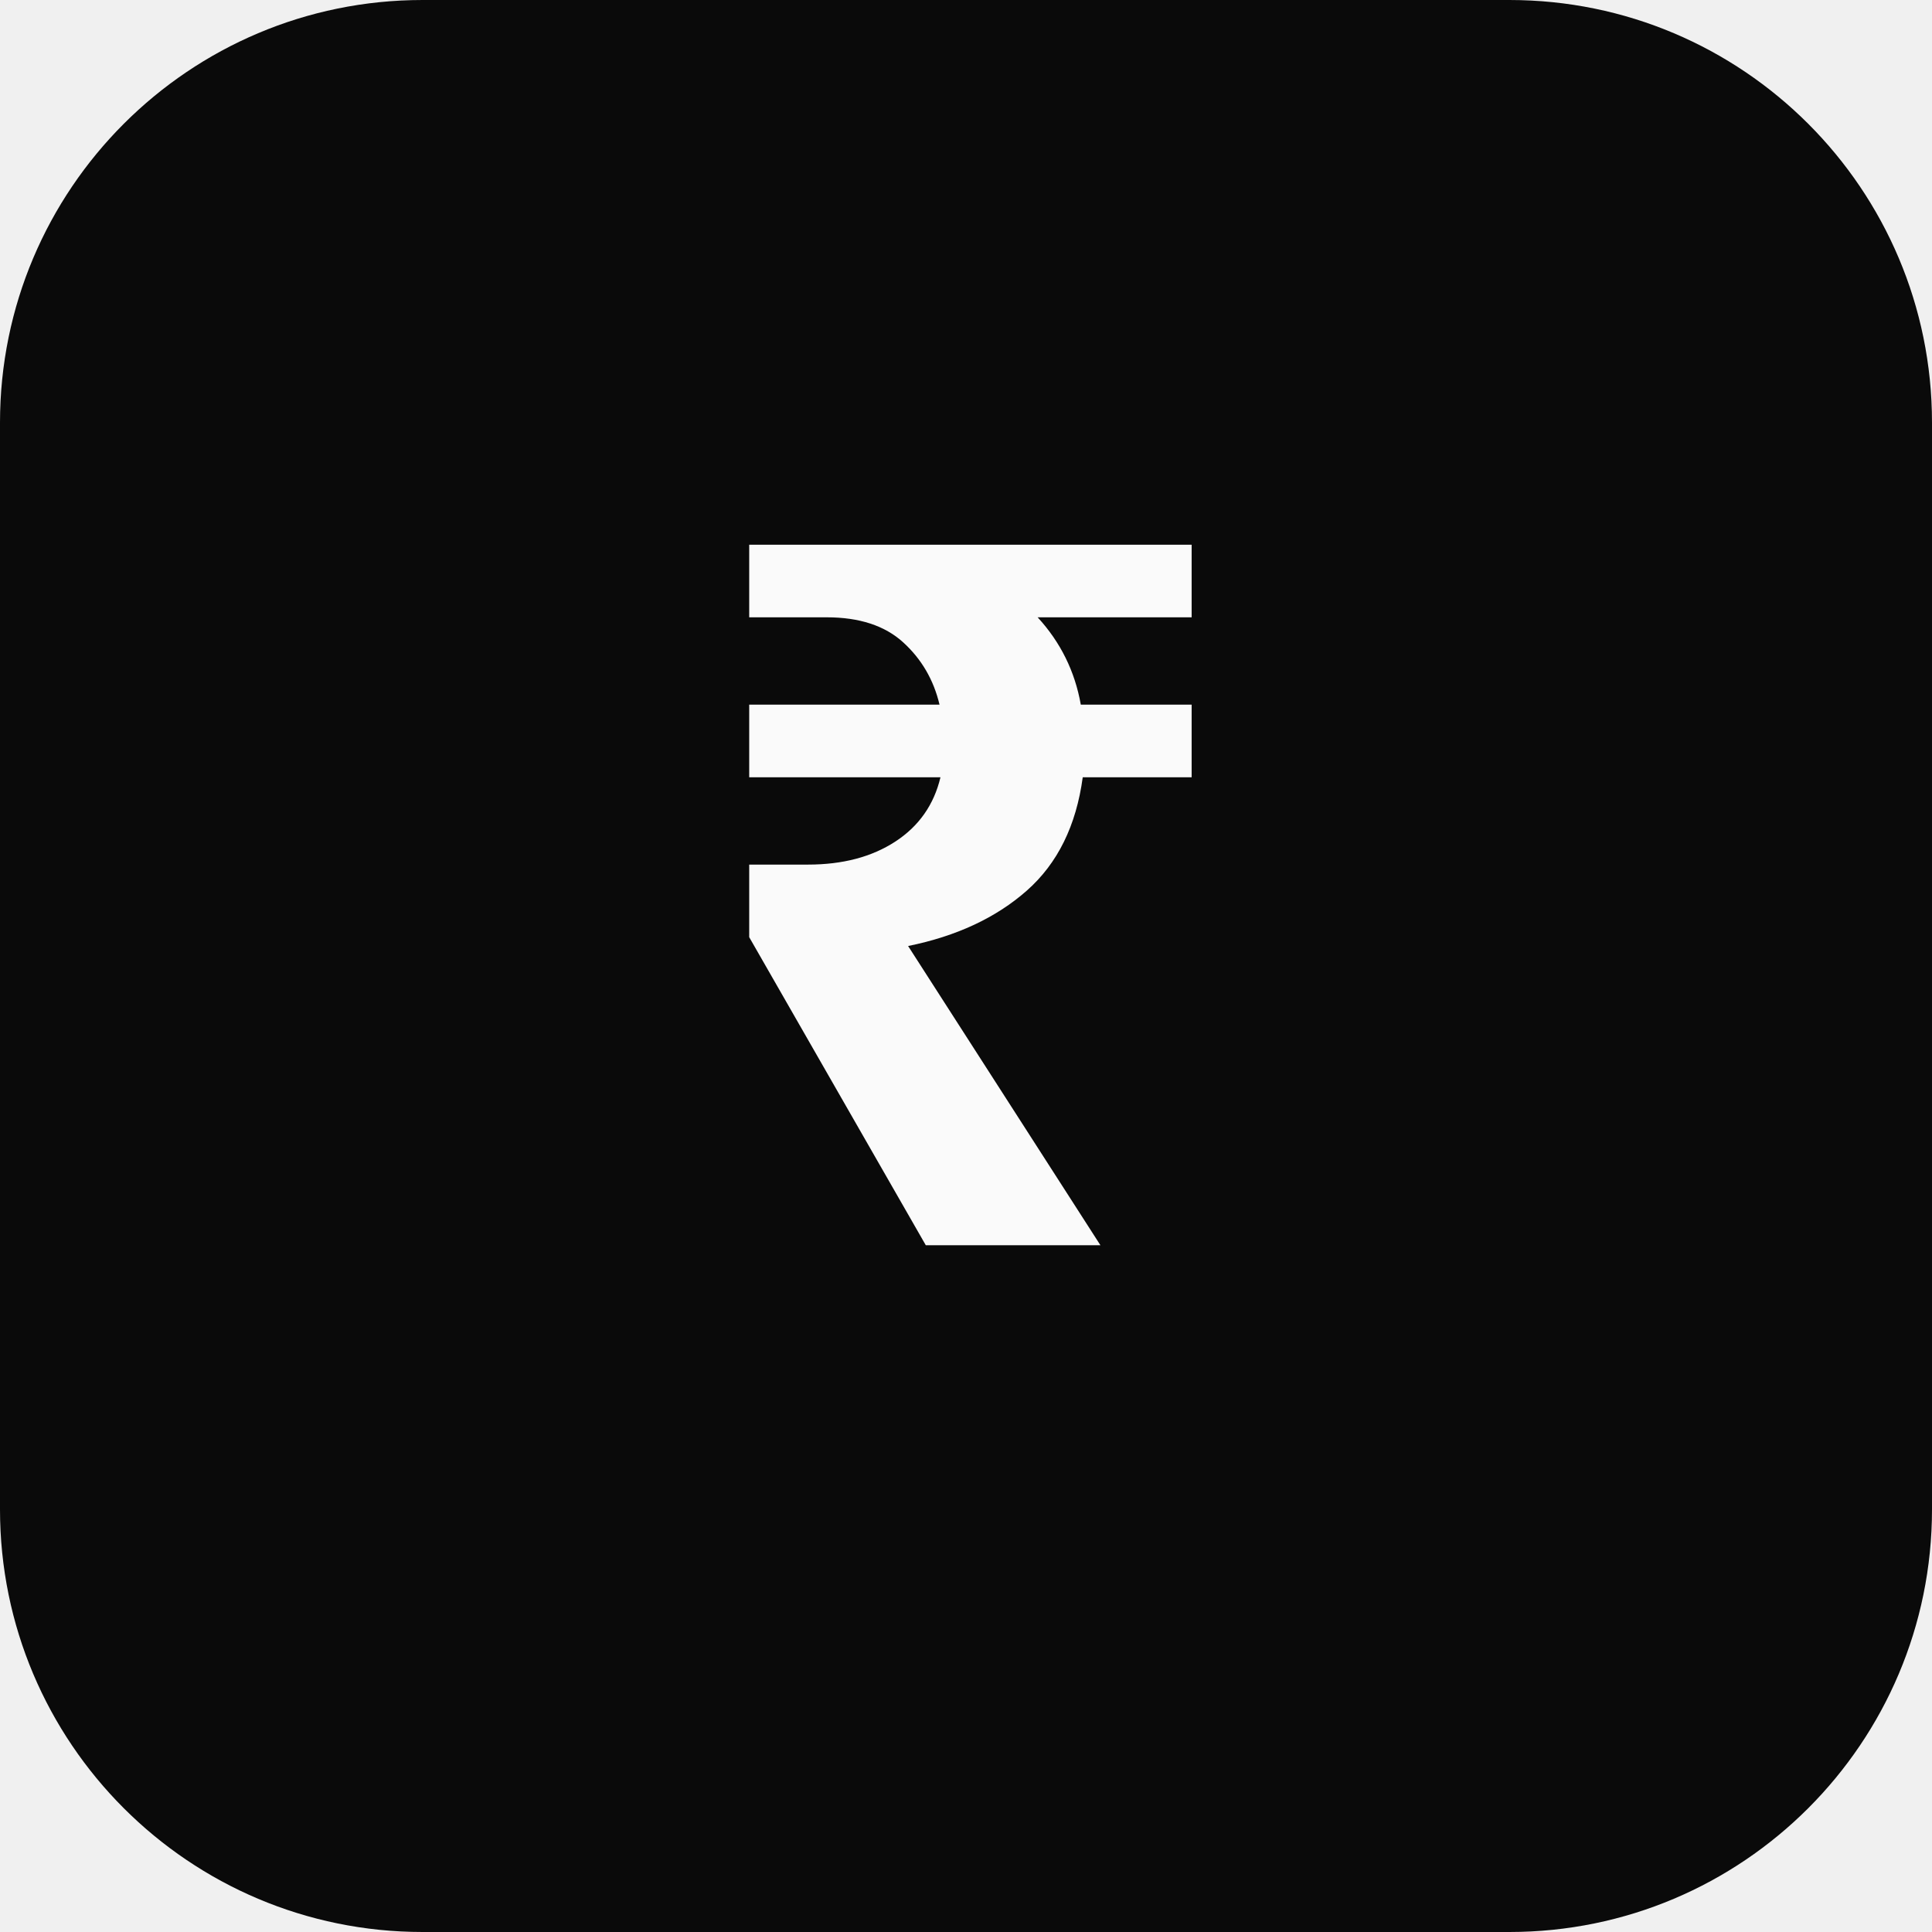
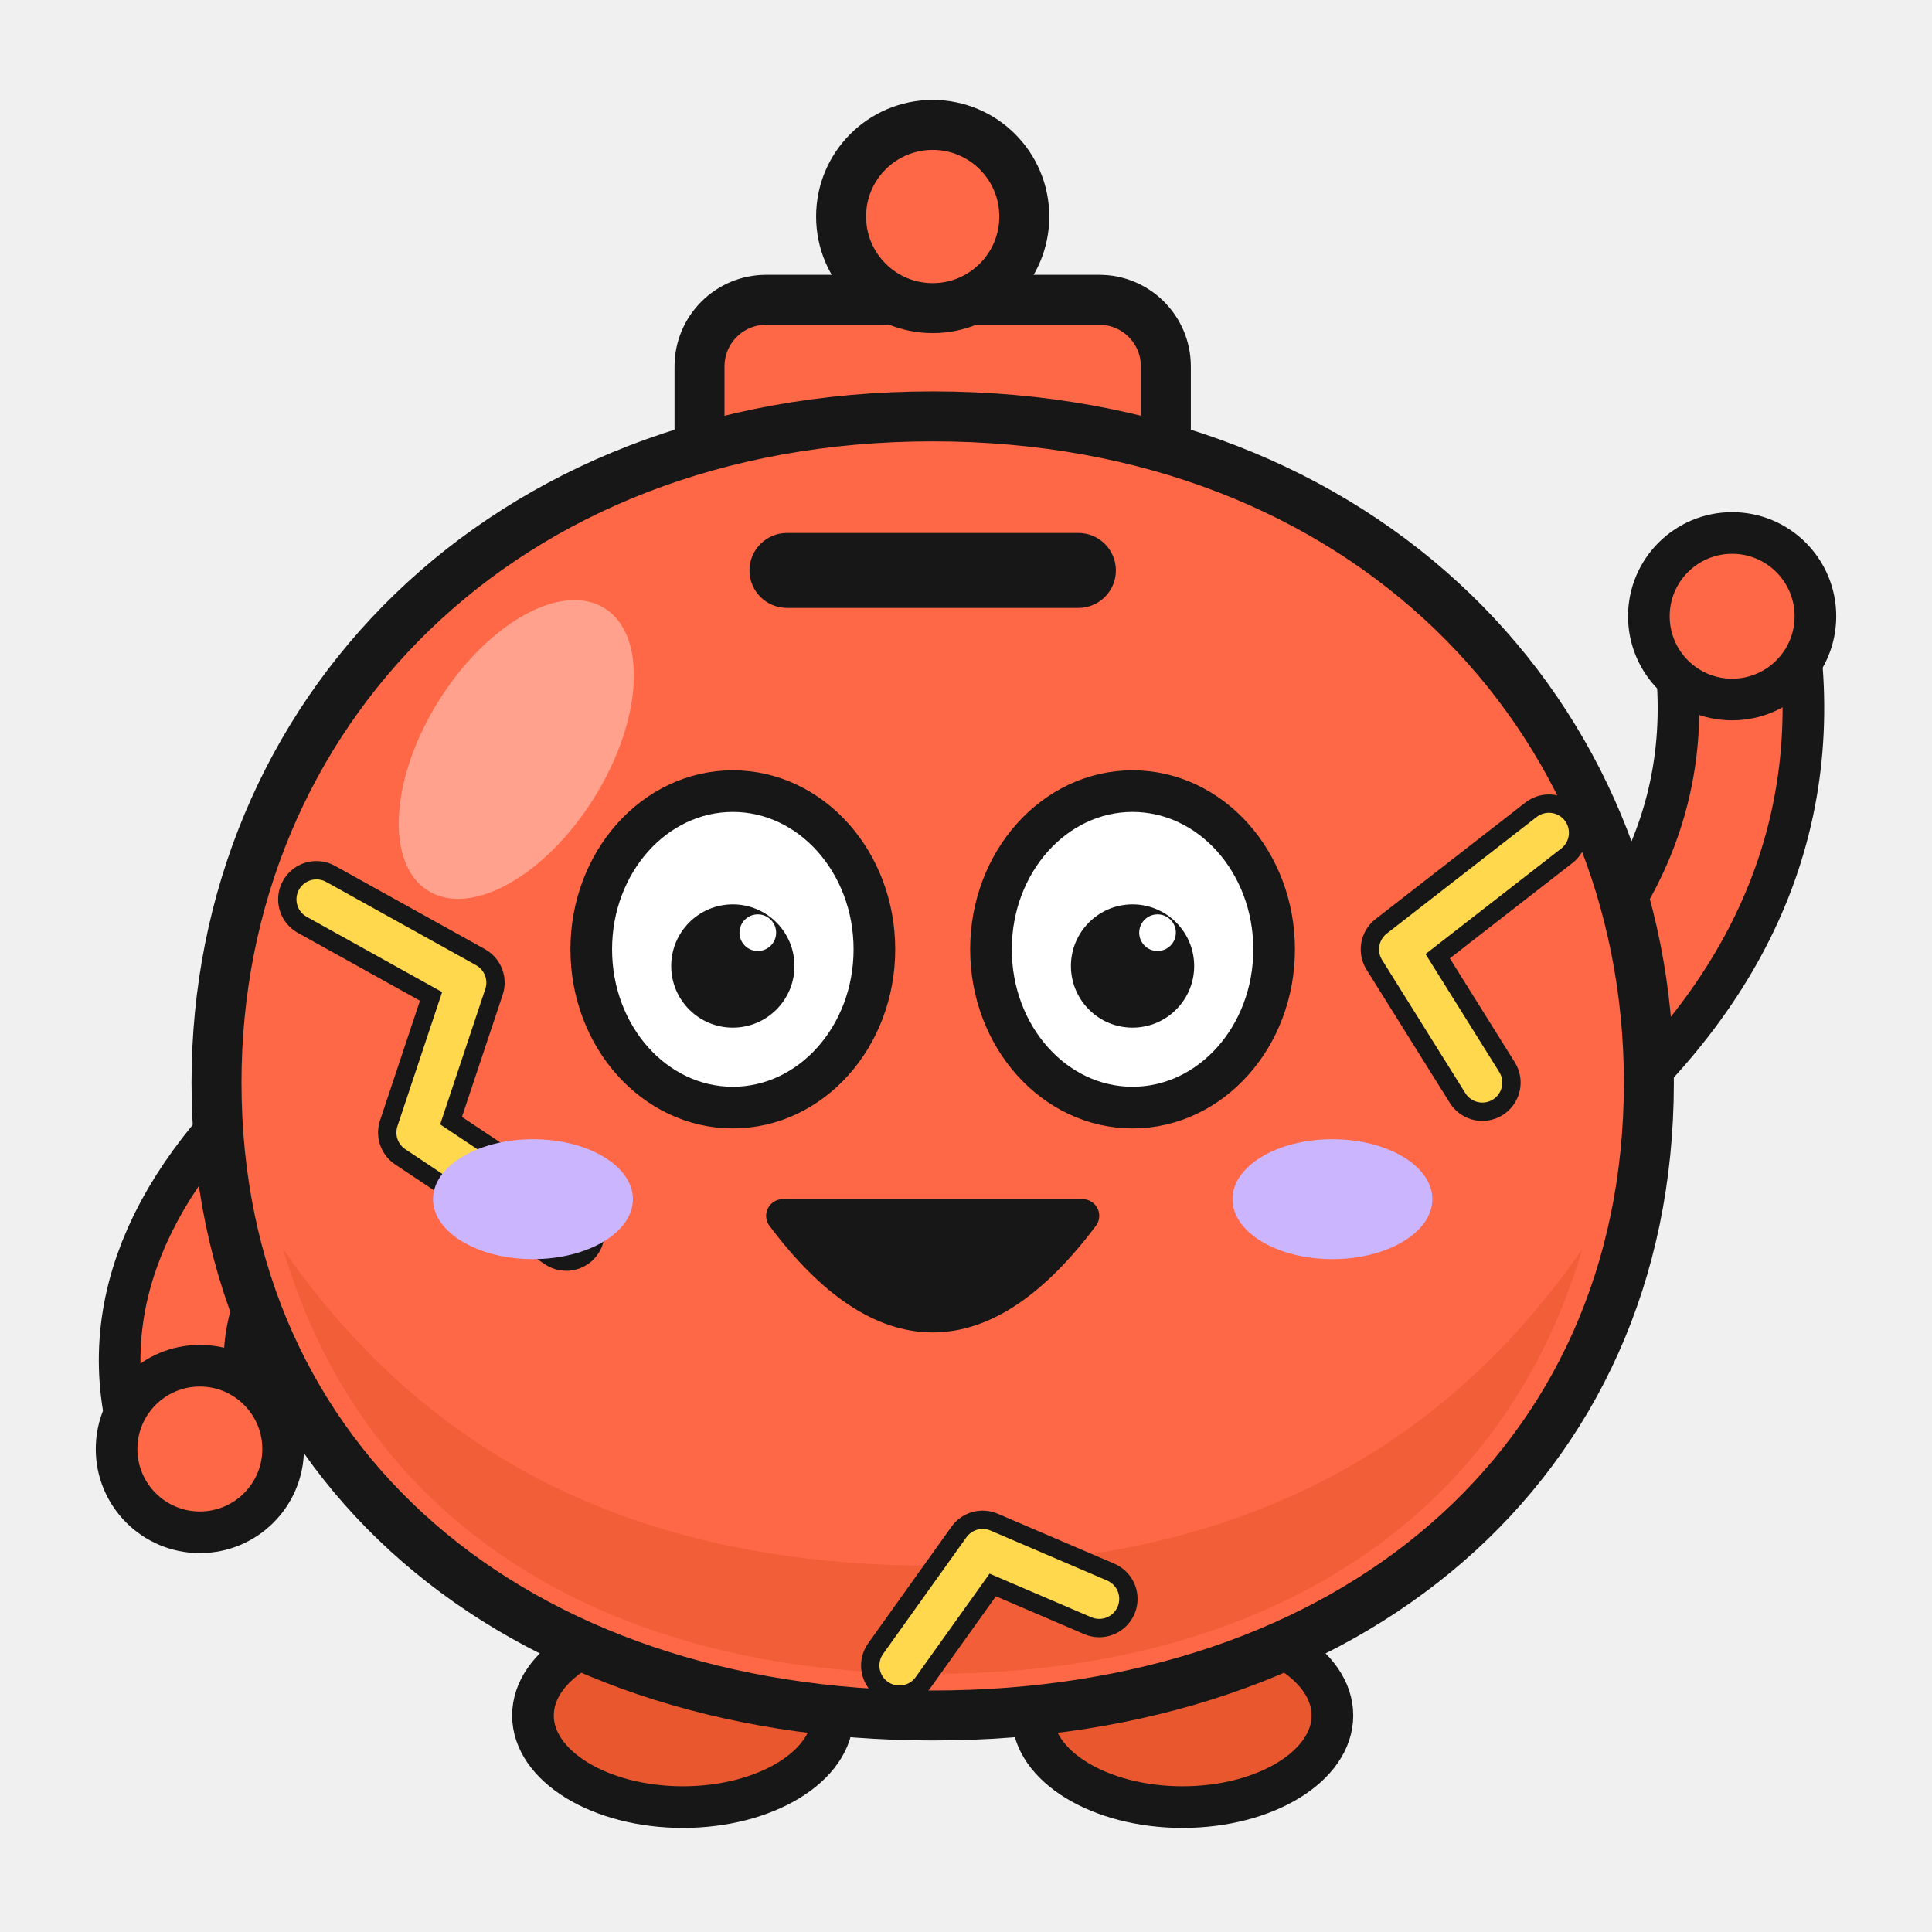
- <svg xmlns="http://www.w3.org/2000/svg" viewBox="0 0 512 512">
-   <rect width="512" height="512" rx="112" fill="#0a0a0a" />
-   <text x="256" y="330" font-family="system-ui,sans-serif" font-size="260" font-weight="700" text-anchor="middle" fill="#fafafa">₹</text>
+ <svg xmlns="http://www.w3.org/2000/svg" viewBox="4 5 116 116">
+   <ellipse cx="45" cy="108" rx="9" ry="5.5" fill="#E9572F" stroke="#171717" stroke-width="2.5" />
+   <ellipse cx="75" cy="108" rx="9" ry="5.5" fill="#E9572F" stroke="#171717" stroke-width="2.5" />
+   <path d="M23 72 Q12 82 16 92" stroke="#171717" stroke-width="10" stroke-linecap="round" fill="none" />
+   <path d="M23 72 Q12 82 16 92" stroke="#FF6847" stroke-width="5" stroke-linecap="round" fill="none" />
+   <circle cx="16" cy="92" r="5" fill="#FF6847" stroke="#171717" stroke-width="2.5" />
+   <path d="M97 70 Q111 58 108 42" stroke="#171717" stroke-width="10" stroke-linecap="round" fill="none" />
+   <path d="M97 70 Q111 58 108 42" stroke="#FF6847" stroke-width="5" stroke-linecap="round" fill="none" />
+   <circle cx="108" cy="42" r="5" fill="#FF6847" stroke="#171717" stroke-width="2.5" />
+   <rect x="46" y="23" width="28" height="12" rx="4" fill="#FF6847" stroke="#171717" stroke-width="3" />
+   <circle cx="60" cy="18" r="5.5" fill="#FF6847" stroke="#171717" stroke-width="3" />
+   <path d="M60 30 C86 30 103 48 103 70 C103 93 85 108 60 108 C35 108 17 93 17 70 C17 48 34 30 60 30 Z" fill="#FF6847" stroke="#171717" stroke-width="3" stroke-linejoin="round" />
+   <path d="M21 80 C26 97 41 105.5 60 105.5 C79 105.5 94 97 99 80 C90 93 77 99 60 99 C43 99 30 93 21 80 Z" fill="#E9572F" opacity="0.6" />
+   <ellipse cx="35" cy="50" rx="5.5" ry="10" transform="rotate(32 35 50)" fill="#fff" opacity="0.38" />
+   <g fill="none" stroke-linecap="round" stroke-linejoin="round">
+     <path d="M23 59 L32 64 L29 73 L38 79" stroke="#171717" stroke-width="4.6" />
+     <path d="M23 59 L32 64 L29 73 L38 79" stroke="#FFD84D" stroke-width="2.4" />
+   </g>
+   <g fill="none" stroke-linecap="round" stroke-linejoin="round">
+     <path d="M97 55 L88 62 L93 70" stroke="#171717" stroke-width="4.6" />
+     <path d="M97 55 L88 62 L93 70" stroke="#FFD84D" stroke-width="2.4" />
+   </g>
+   <g fill="none" stroke-linecap="round" stroke-linejoin="round">
+     <path d="M58 105 L63 98 L70 101" stroke="#171717" stroke-width="4.6" />
+     <path d="M58 105 L63 98 L70 101" stroke="#FFD84D" stroke-width="2.4" />
+   </g>
+   <rect x="49" y="37" width="22" height="4.5" rx="2.25" fill="#171717" />
+   <ellipse cx="36" cy="77" rx="6" ry="3.6" fill="#CBB5FF" />
+   <ellipse cx="84" cy="77" rx="6" ry="3.6" fill="#CBB5FF" />
+   <ellipse cx="48" cy="62" rx="8.5" ry="9.5" fill="#fff" stroke="#171717" stroke-width="2.5" />
+   <circle cx="48" cy="63" r="3.7" fill="#171717" />
+   <circle cx="49.5" cy="61" r="1.1" fill="#fff" />
+   <ellipse cx="72" cy="62" rx="8.5" ry="9.5" fill="#fff" stroke="#171717" stroke-width="2.5" />
+   <circle cx="72" cy="63" r="3.7" fill="#171717" />
+   <circle cx="73.5" cy="61" r="1.1" fill="#fff" />
+   <path d="M51 78 Q60 90 69 78 Z" fill="#171717" stroke="#171717" stroke-width="2" stroke-linejoin="round" />
</svg>
